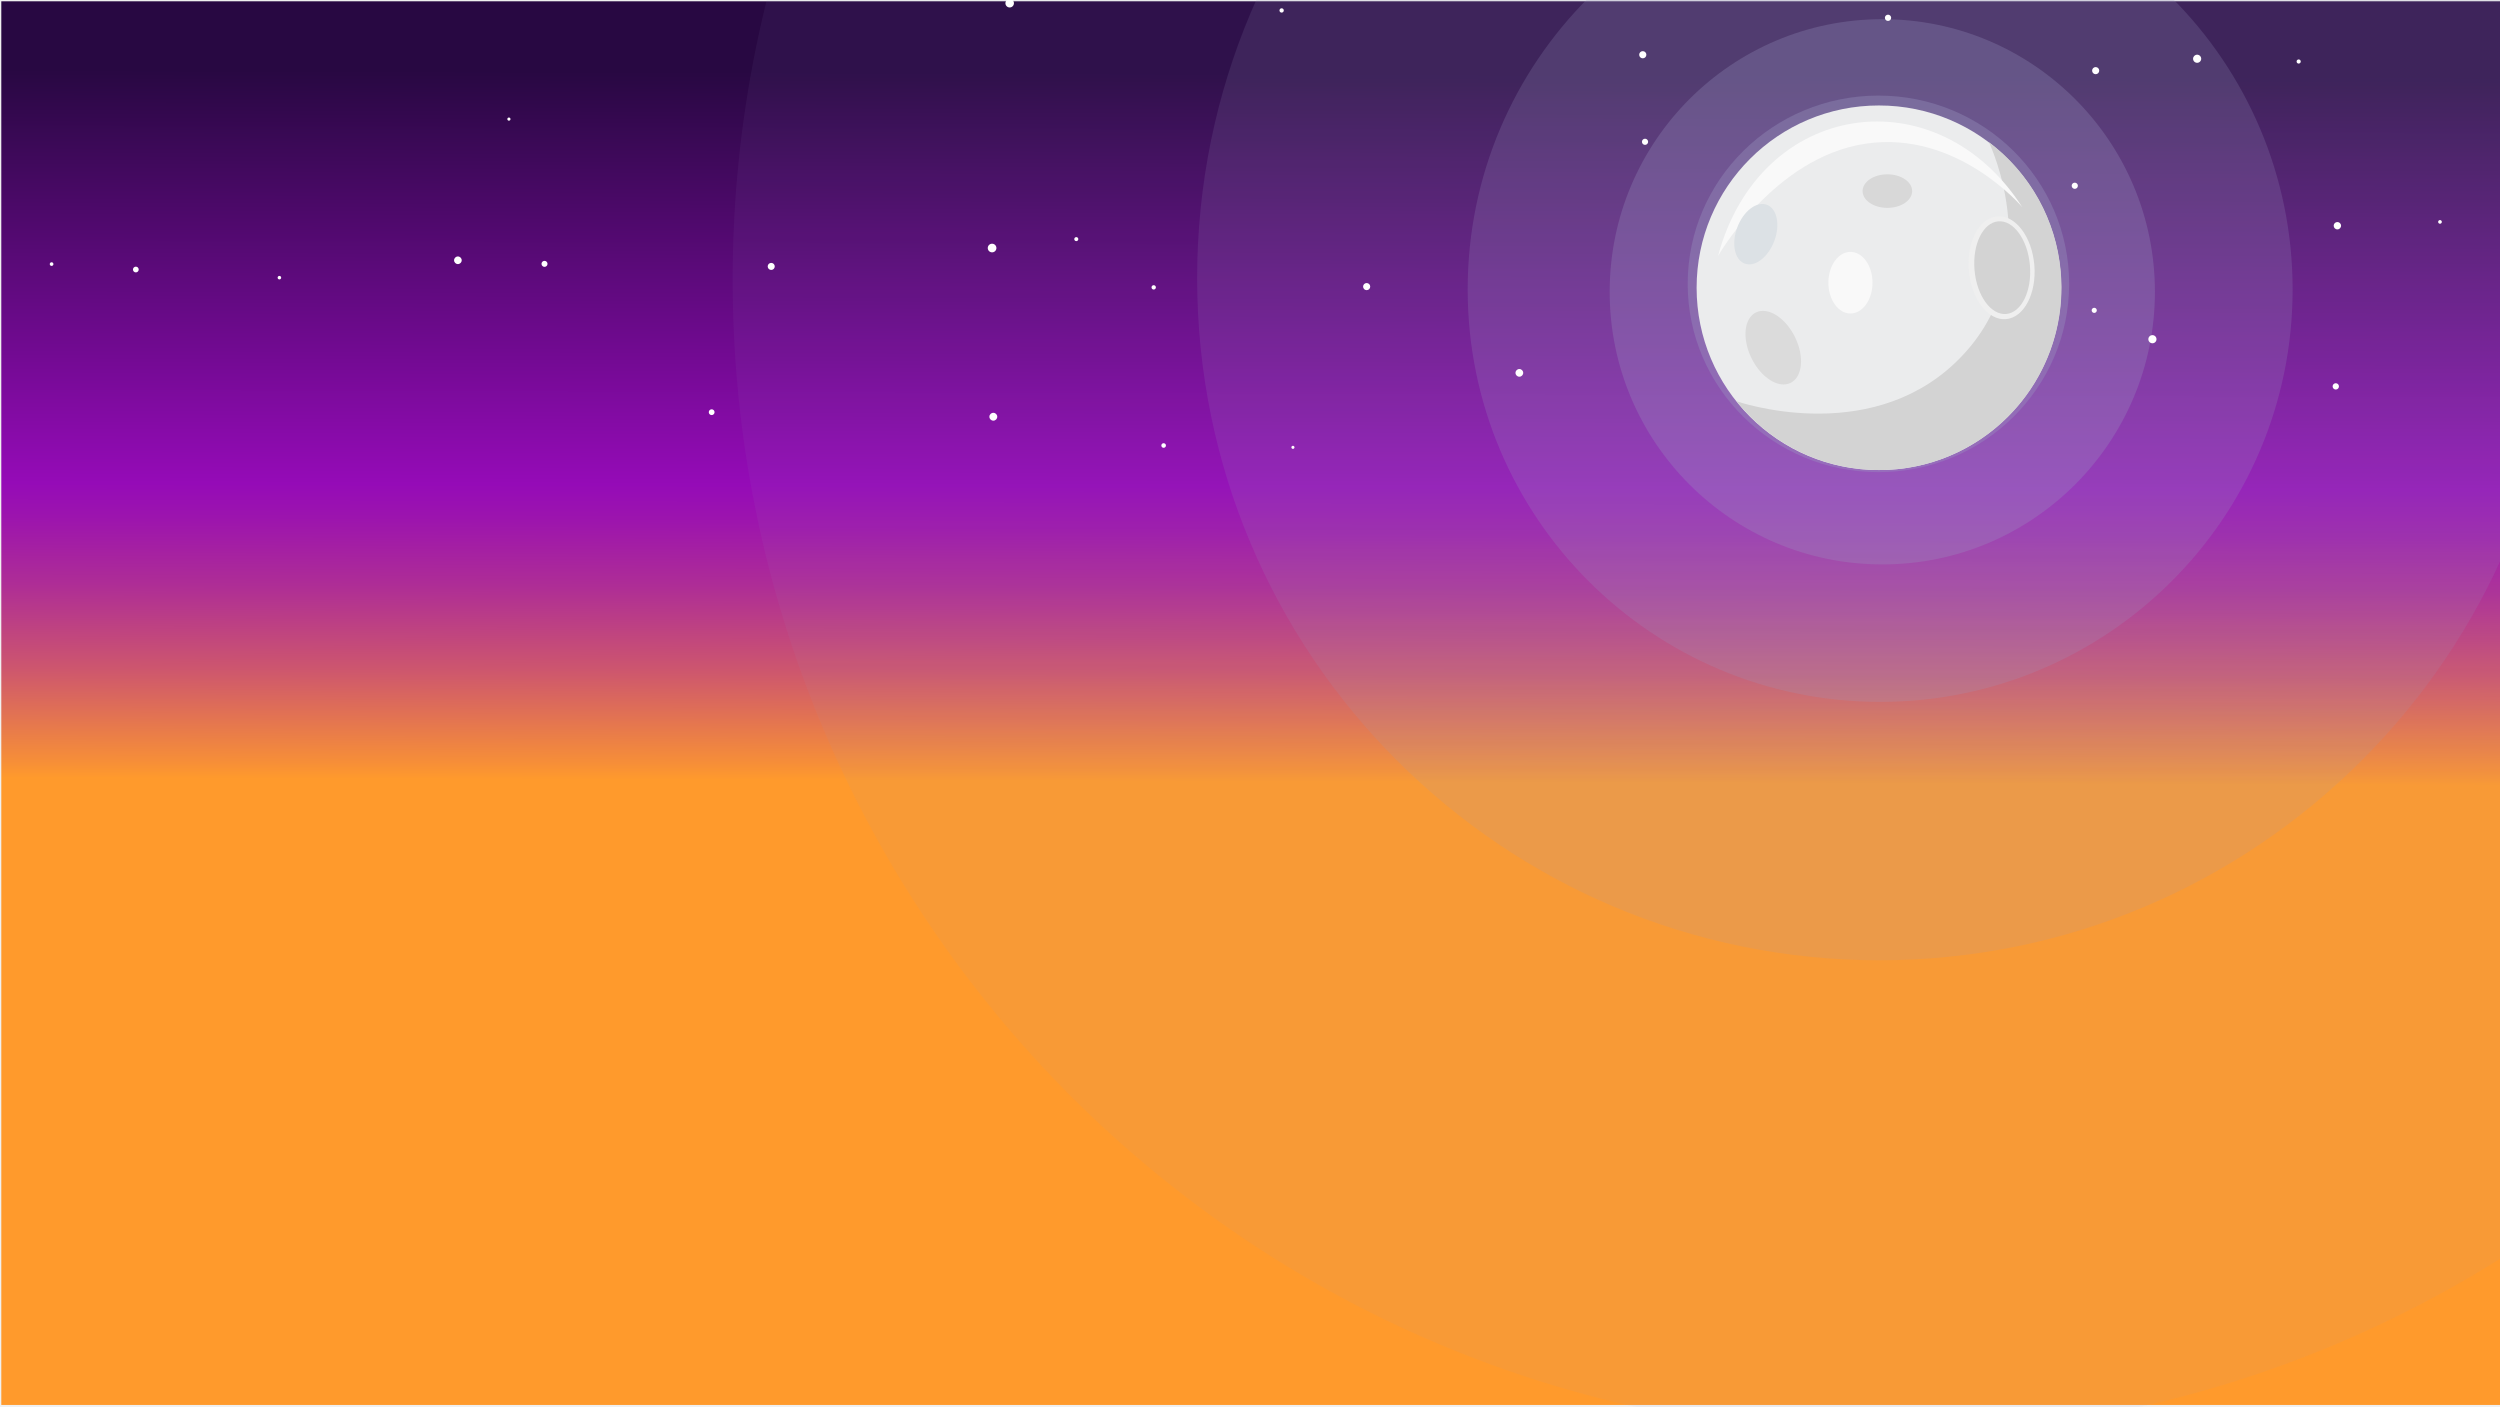
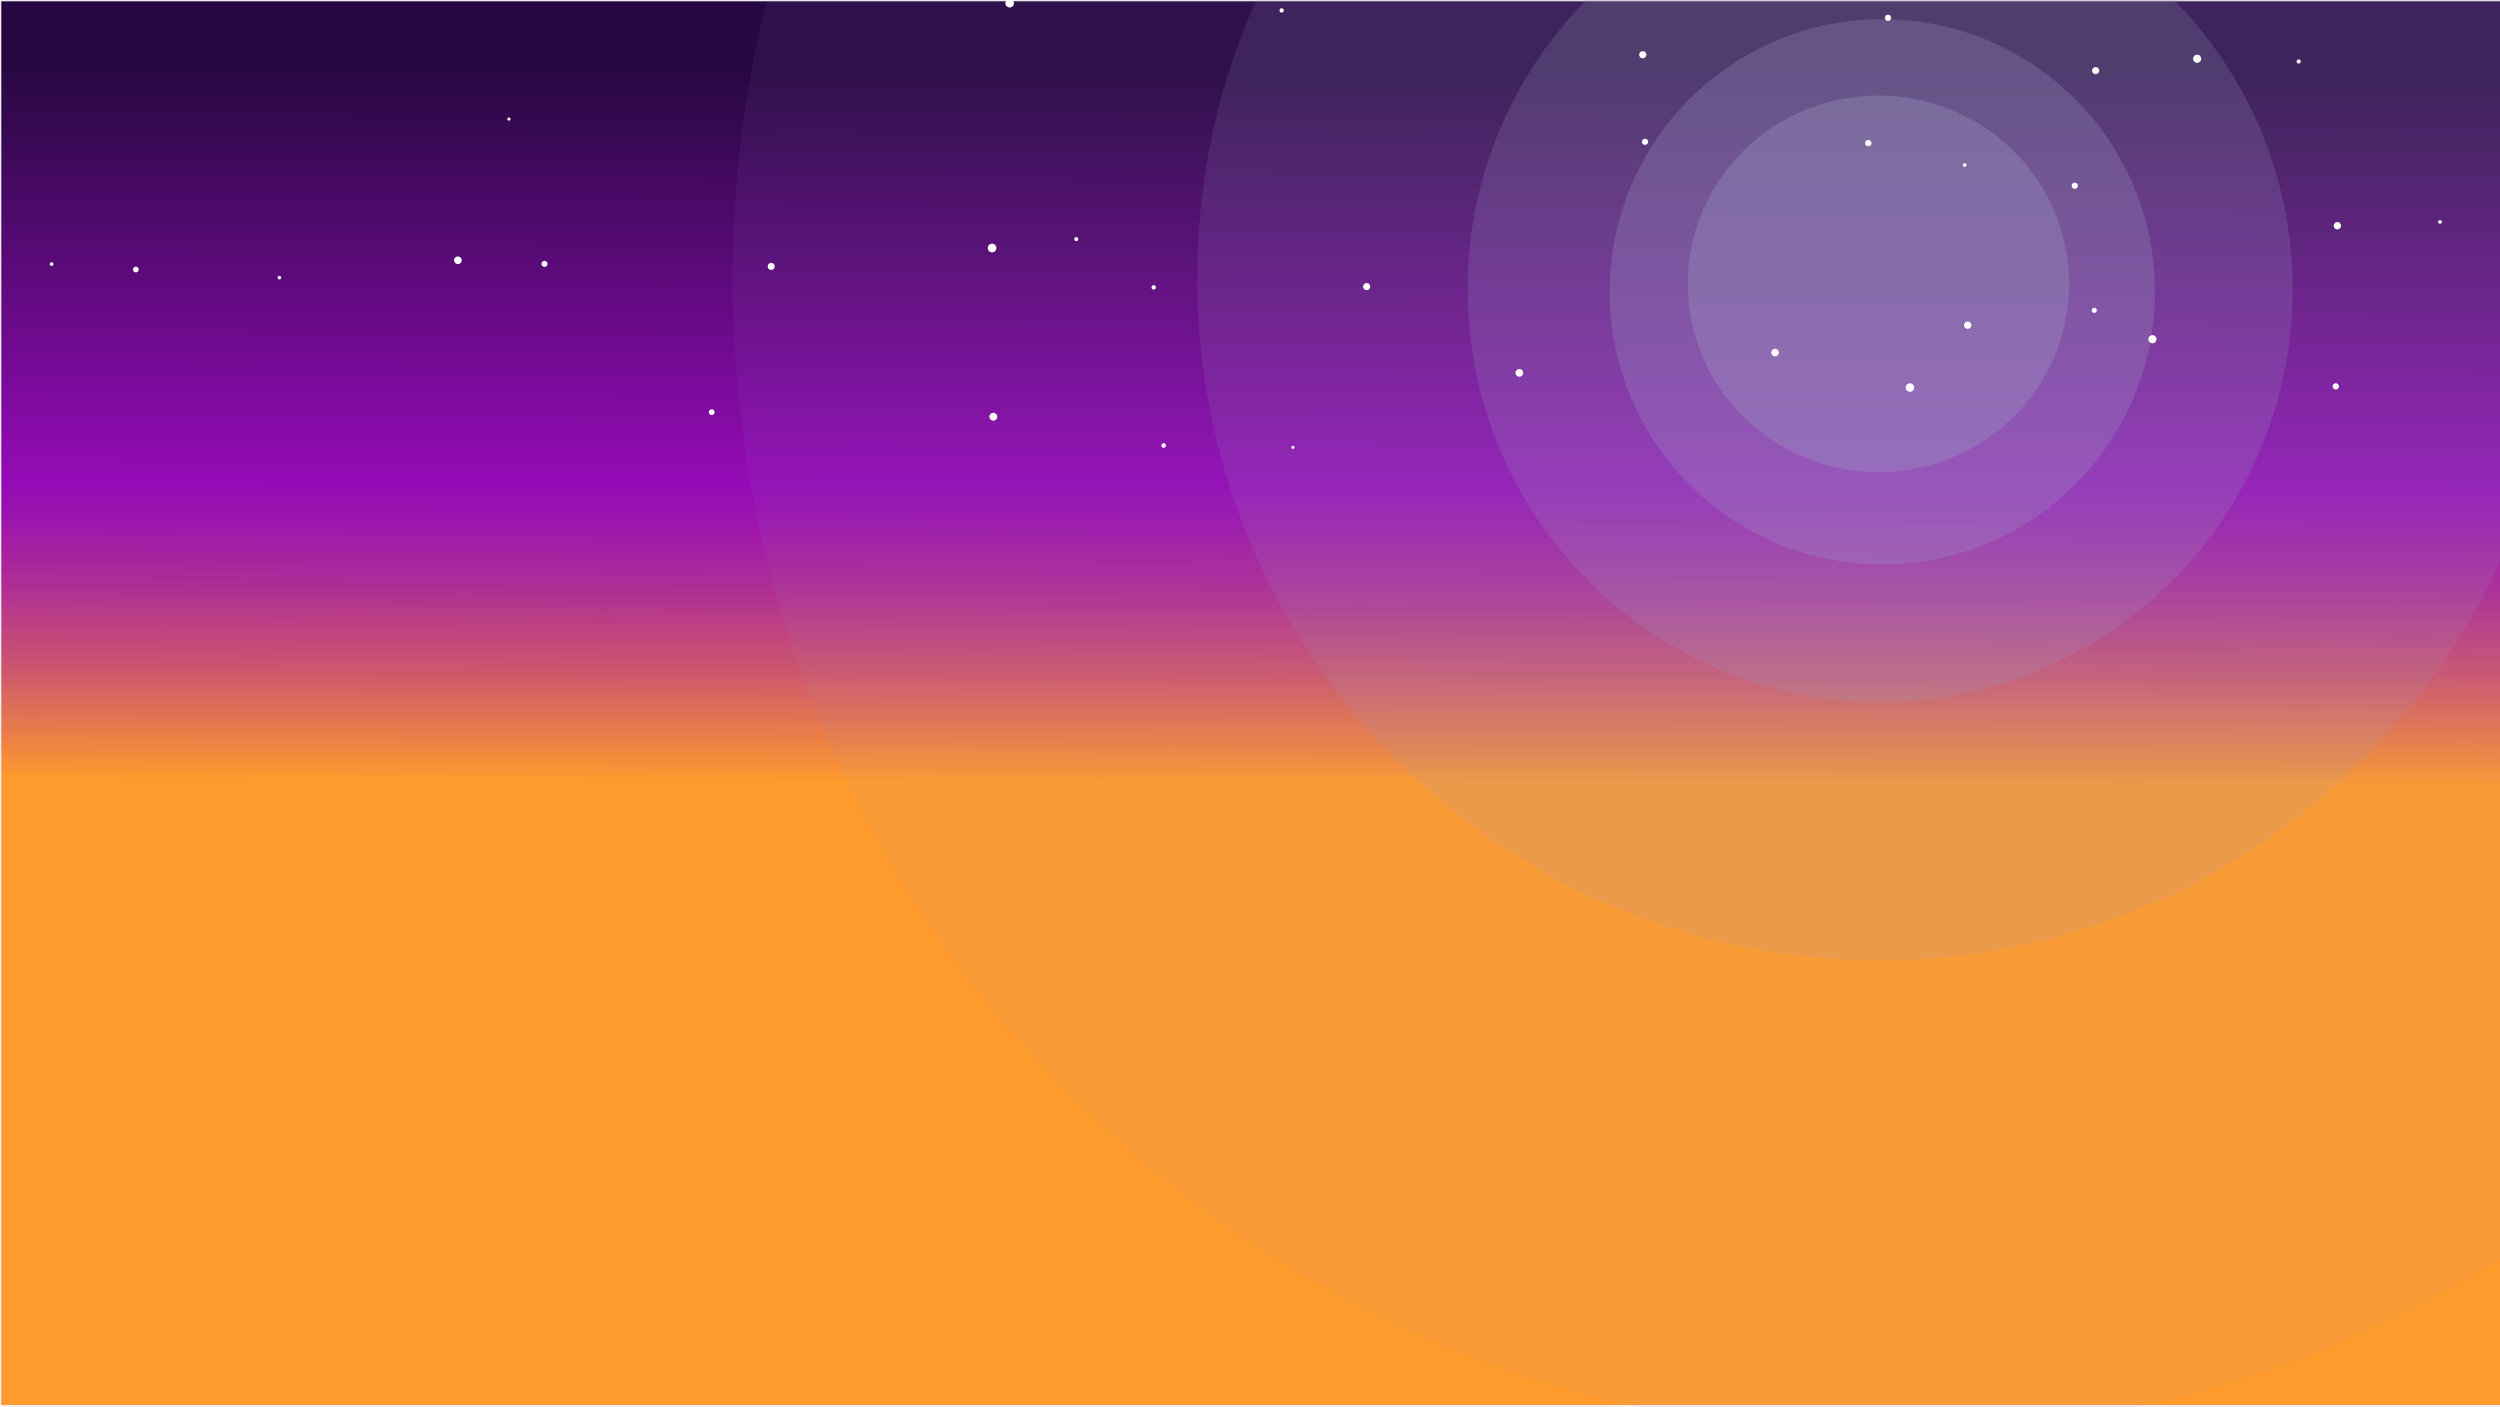
<svg xmlns="http://www.w3.org/2000/svg" width="1920" height="1080" viewBox="0 0 1920 1080">
  <defs>
-     <style>.cls-1{isolation:isolate;}.cls-2{fill:url(#linear-gradient);}.cls-3,.cls-4,.cls-5,.cls-6,.cls-7{fill:#9a97c1;}.cls-3{opacity:0.07;}.cls-4{opacity:0.14;}.cls-5{opacity:0.21;}.cls-6{opacity:0.28;}.cls-7{opacity:0.35;}.cls-8{mix-blend-mode:lighten;}.cls-9{fill:none;}.cls-10{fill:#fff;}.cls-11{fill:#ebeced;}.cls-12{fill:#d3d3d3;}.cls-13{fill:#f9f9f9;}.cls-14{fill:#efefef;}.cls-15{fill:#dbdbdb;}.cls-16{fill:#d8d8d8;}.cls-17{fill:#dce1e5;}</style>
+     <style>.cls-1{isolation:isolate;}.cls-2{fill:url(#linear-gradient);}.cls-3,.cls-4,.cls-5,.cls-6,.cls-7{fill:#9a97c1;}.cls-3{opacity:0.07;}.cls-4{opacity:0.14;}.cls-5{opacity:0.21;}.cls-6{opacity:0.28;}.cls-7{opacity:0.35;}.cls-8{mix-blend-mode:lighten;}.cls-9{fill:none;}.cls-10{fill:#fff;}</style>
    <linearGradient id="linear-gradient" x1="960.1" y1="671.6" x2="962.09" y2="23.69" gradientUnits="userSpaceOnUse">
      <stop offset="0.11" stop-color="#ff9a2c" />
      <stop offset="0.13" stop-color="#f68e38" />
      <stop offset="0.24" stop-color="#cd566e" />
      <stop offset="0.34" stop-color="#ae2d96" />
      <stop offset="0.42" stop-color="#9c14ae" />
      <stop offset="0.46" stop-color="#950bb7" />
      <stop offset="0.68" stop-color="#630a82" />
      <stop offset="0.95" stop-color="#280842" />
    </linearGradient>
  </defs>
  <g class="cls-1">
    <g id="himler">
      <rect class="cls-2" x="1" y="1" width="1919" height="1078" />
      <circle class="cls-3" cx="1449.58" cy="214.8" r="886.88" />
      <circle class="cls-4" cx="1443.31" cy="213.59" r="523.9" />
      <circle class="cls-5" cx="1443.95" cy="222.28" r="316.77" />
      <circle class="cls-6" cx="1445.6" cy="224.11" r="209.37" />
      <ellipse class="cls-7" cx="1442.62" cy="218.01" rx="146.47" ry="144.6" />
    </g>
    <g id="startside">
      <g class="cls-8">
        <rect class="cls-9" x="1261.01" y="106.53" width="4.74" height="4.74" transform="translate(873.07 1315.4) rotate(-77)" />
        <circle class="cls-10" cx="1263.38" cy="108.9" r="2.37" />
        <rect class="cls-9" x="1432.44" y="107.52" width="4.83" height="4.83" transform="translate(1004.96 1483.28) rotate(-77)" />
        <circle class="cls-10" cx="1434.85" cy="109.94" r="2.41" />
        <rect class="cls-9" x="1507.46" y="125.35" width="2.84" height="2.84" transform="translate(1045.93 1568.47) rotate(-77)" />
        <circle class="cls-10" cx="1508.88" cy="126.78" r="1.42" />
        <rect class="cls-9" x="1591.04" y="140.28" width="4.77" height="4.77" transform="matrix(0.22, -0.97, 0.97, 0.22, 1095.98, 1663.16)" />
        <circle class="cls-10" cx="1593.43" cy="142.66" r="2.38" />
        <rect class="cls-9" x="1792.28" y="170.52" width="5.66" height="5.66" transform="translate(1222.39 1883.45) rotate(-77)" />
        <circle class="cls-10" cx="1795.1" cy="173.35" r="2.83" />
        <rect class="cls-9" x="1872.49" y="169" width="2.84" height="2.84" transform="translate(1286.32 1957.97) rotate(-77)" />
        <circle class="cls-10" cx="1873.91" cy="170.42" r="1.42" />
        <rect class="cls-9" x="1791.45" y="294.31" width="4.86" height="4.86" transform="translate(1101.21 1977.89) rotate(-77)" />
        <circle class="cls-10" cx="1793.88" cy="296.74" r="2.43" />
        <rect class="cls-9" x="1649.93" y="257.38" width="6.26" height="6.26" transform="translate(1027.37 1812.6) rotate(-77)" />
        <circle class="cls-10" cx="1653.06" cy="260.51" r="3.13" />
        <rect class="cls-9" x="1606.38" y="236.37" width="3.97" height="3.97" transform="translate(1014.32 1751.88) rotate(-77)" />
        <circle class="cls-10" cx="1608.37" cy="238.35" r="1.98" />
        <rect class="cls-9" x="1508.36" y="246.91" width="5.63" height="5.63" transform="translate(927.91 1665.99) rotate(-77)" />
        <circle class="cls-10" cx="1511.17" cy="249.72" r="2.82" />
        <rect class="cls-9" x="1463.57" y="294.37" width="6.52" height="6.52" transform="translate(846.86 1659.91) rotate(-77)" />
        <circle class="cls-10" cx="1466.83" cy="297.63" r="3.26" />
        <rect class="cls-9" x="1360.31" y="267.84" width="5.89" height="5.89" transform="translate(792.75 1538.18) rotate(-77)" />
        <circle class="cls-10" cx="1363.25" cy="270.78" r="2.94" />
        <rect class="cls-9" x="1163.9" y="283.4" width="5.92" height="5.92" transform="translate(625.35 1358.89) rotate(-77)" />
        <circle class="cls-10" cx="1166.86" cy="286.36" r="2.96" />
        <rect class="cls-9" x="991.78" y="342.37" width="2.38" height="2.38" transform="translate(434.84 1233.8) rotate(-77)" />
        <circle class="cls-10" cx="992.97" cy="343.56" r="1.19" />
        <rect class="cls-9" x="891.9" y="340.38" width="3.54" height="3.54" transform="translate(359.26 1135.95) rotate(-77)" />
        <circle class="cls-10" cx="893.67" cy="342.15" r="1.77" />
        <rect class="cls-9" x="759.85" y="317.02" width="6.05" height="6.05" transform="translate(279.42 991.37) rotate(-77)" />
        <circle class="cls-10" cx="762.87" cy="320.05" r="3.02" />
        <rect class="cls-9" x="544.35" y="314.34" width="4.43" height="4.43" transform="translate(115.17 777.9) rotate(-77)" />
        <circle class="cls-10" cx="546.56" cy="316.56" r="2.22" />
        <rect class="cls-9" x="389.63" y="90.25" width="2.43" height="2.43" transform="translate(213.8 451.72) rotate(-77)" />
        <circle class="cls-10" cx="390.85" cy="91.47" r="1.22" />
        <rect class="cls-9" x="772.15" y="-0.8" width="6.55" height="6.55" transform="translate(598.58 757.47) rotate(-77)" />
        <circle class="cls-10" cx="775.43" cy="2.47" r="3.27" />
        <rect class="cls-9" x="982.63" y="6.37" width="3.31" height="3.31" transform="translate(755.05 965.28) rotate(-77)" />
        <circle class="cls-10" cx="984.29" cy="8.02" r="1.66" />
        <rect class="cls-9" x="1046.84" y="217.37" width="5.49" height="5.49" transform="translate(599.01 1193.29) rotate(-77)" />
        <circle class="cls-10" cx="1049.59" cy="220.11" r="2.74" />
        <rect class="cls-9" x="884.35" y="219.01" width="3.37" height="3.37" transform="translate(471.68 1034.38) rotate(-77)" />
        <circle class="cls-10" cx="886.04" cy="220.7" r="1.68" />
        <rect class="cls-9" x="825.04" y="182.09" width="3.1" height="3.1" transform="translate(461.71 947.74) rotate(-77)" />
        <circle class="cls-10" cx="826.59" cy="183.64" r="1.55" />
        <rect class="cls-9" x="758.6" y="187.17" width="6.64" height="6.64" transform="translate(404.92 890.03) rotate(-77)" />
        <circle class="cls-10" cx="761.92" cy="190.49" r="3.32" />
        <rect class="cls-9" x="589.58" y="201.89" width="5.43" height="5.43" transform="translate(259.7 735.69) rotate(-77)" />
        <circle class="cls-10" cx="592.3" cy="204.61" r="2.71" />
        <rect class="cls-9" x="415.87" y="200.33" width="4.62" height="4.62" transform="translate(126.66 564.52) rotate(-77)" />
        <circle class="cls-10" cx="418.18" cy="202.64" r="2.31" />
        <rect class="cls-9" x="348.73" y="196.96" width="5.86" height="5.86" transform="translate(77.79 497.57) rotate(-77)" />
        <circle class="cls-10" cx="351.66" cy="199.89" r="2.93" />
        <rect class="cls-9" x="213.22" y="211.89" width="2.71" height="2.71" transform="translate(-41.47 374.35) rotate(-77)" />
        <circle class="cls-10" cx="214.58" cy="213.25" r="1.36" />
        <rect class="cls-9" x="102.11" y="204.79" width="4.42" height="4.42" transform="translate(-120.84 262.08) rotate(-77)" />
        <circle class="cls-10" cx="104.32" cy="207" r="2.21" />
        <rect class="cls-9" x="38.21" y="201.41" width="2.82" height="2.82" transform="translate(-166.91 195.79) rotate(-77)" />
        <circle class="cls-10" cx="39.62" cy="202.82" r="1.41" />
      </g>
      <rect class="cls-9" x="1258.89" y="39.29" width="5.51" height="5.51" transform="translate(936.87 1261.9) rotate(-77)" />
      <circle class="cls-10" cx="1261.65" cy="42.04" r="2.76" />
      <rect class="cls-9" x="1447.58" y="11.27" width="4.82" height="4.82" transform="translate(1110.49 1423.43) rotate(-77)" />
      <circle class="cls-10" cx="1450" cy="13.68" r="2.41" />
      <rect class="cls-9" x="1606.74" y="51.52" width="5.47" height="5.47" transform="translate(1194.56 1610.27) rotate(-77)" />
      <circle class="cls-10" cx="1609.47" cy="54.25" r="2.74" />
      <rect class="cls-9" x="1684.28" y="42" width="6.24" height="6.24" transform="translate(1263.85 1679.12) rotate(-77)" />
      <circle class="cls-10" cx="1687.4" cy="45.12" r="3.12" />
      <rect class="cls-9" x="1763.77" y="45.64" width="3.21" height="3.21" transform="matrix(0.22, -0.97, 0.97, 0.22, 1322.22, 1756.74)" />
      <circle class="cls-10" cx="1765.38" cy="47.24" r="1.6" />
    </g>
-     <g id="baggrund">
-       <circle class="cls-11" cx="1443" cy="221" r="140" />
-       <path class="cls-12" d="M1582.65,208.5a140,140,0,0,1-249,99.66c.13,0,99.8,35,167.73-29.34,74.43-70.56,26-169.8,26.07-169.68A139.58,139.58,0,0,1,1582.65,208.5Z" />
-       <path class="cls-13" d="M1319.44,196.64c32.28-120.34,168.47-139.12,233.62-37.57,0,0-49.89-59.29-120.33-48.72S1319.44,196.64,1319.44,196.64Z" />
-       <ellipse class="cls-14" cx="1537.21" cy="205.74" rx="25.24" ry="39.62" transform="translate(-11.94 131.67) rotate(-4.89)" />
-       <ellipse class="cls-12" cx="1537.7" cy="205.68" rx="21.35" ry="35.7" transform="translate(-11.93 131.71) rotate(-4.89)" />
-       <ellipse class="cls-15" cx="1361.89" cy="267.11" rx="18.57" ry="30.15" transform="translate(22.22 629.56) rotate(-26.24)" />
-       <ellipse class="cls-16" cx="1449.5" cy="146.76" rx="19.03" ry="12.89" />
-       <ellipse class="cls-17" cx="1348.48" cy="179.85" rx="24.14" ry="15.14" transform="translate(701.68 1376.69) rotate(-69.21)" />
-       <ellipse class="cls-13" cx="1421.14" cy="217.11" rx="16.94" ry="23.66" />
-     </g>
  </g>
</svg>
